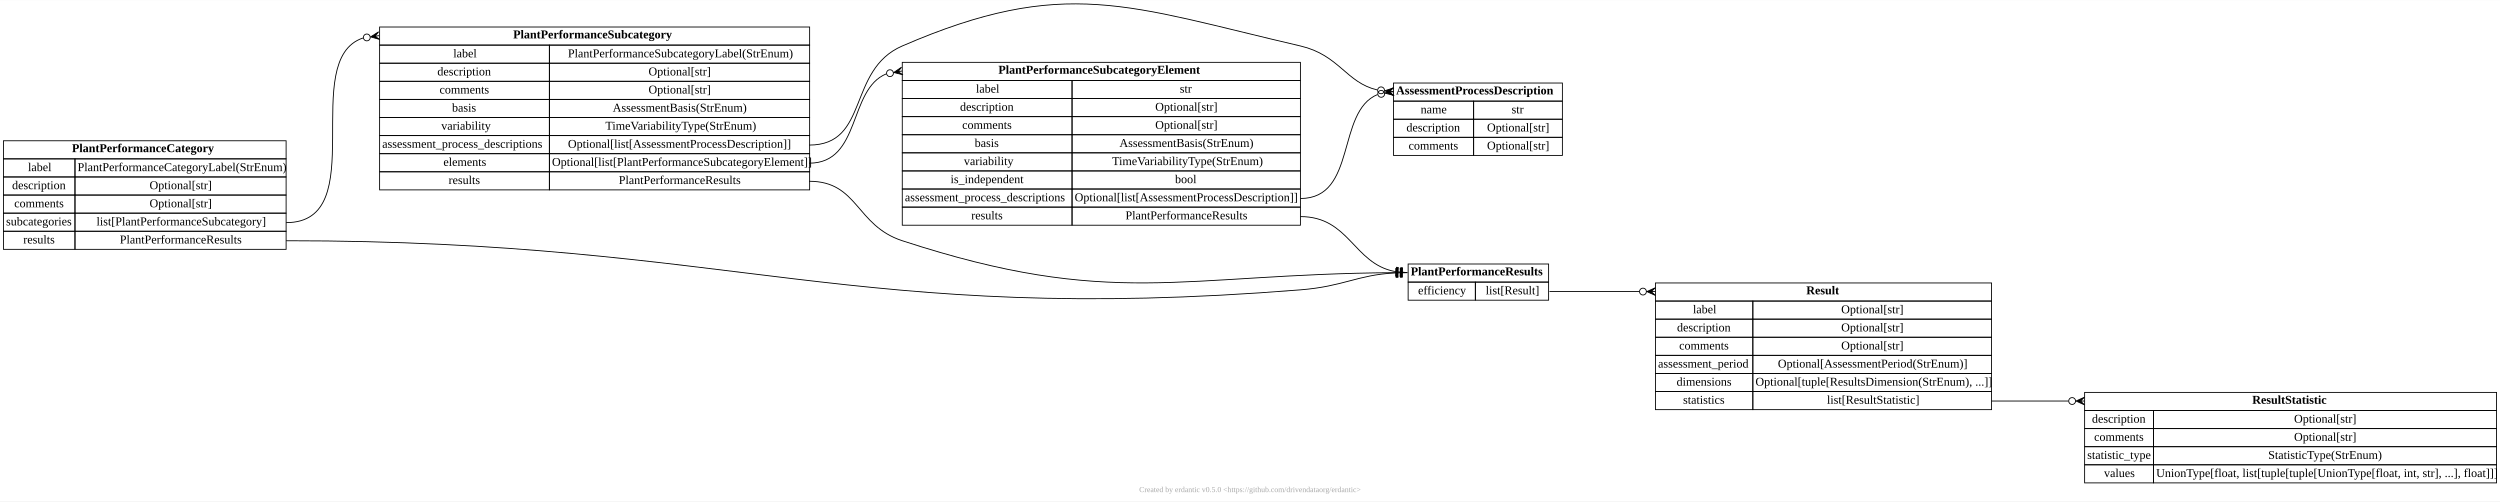
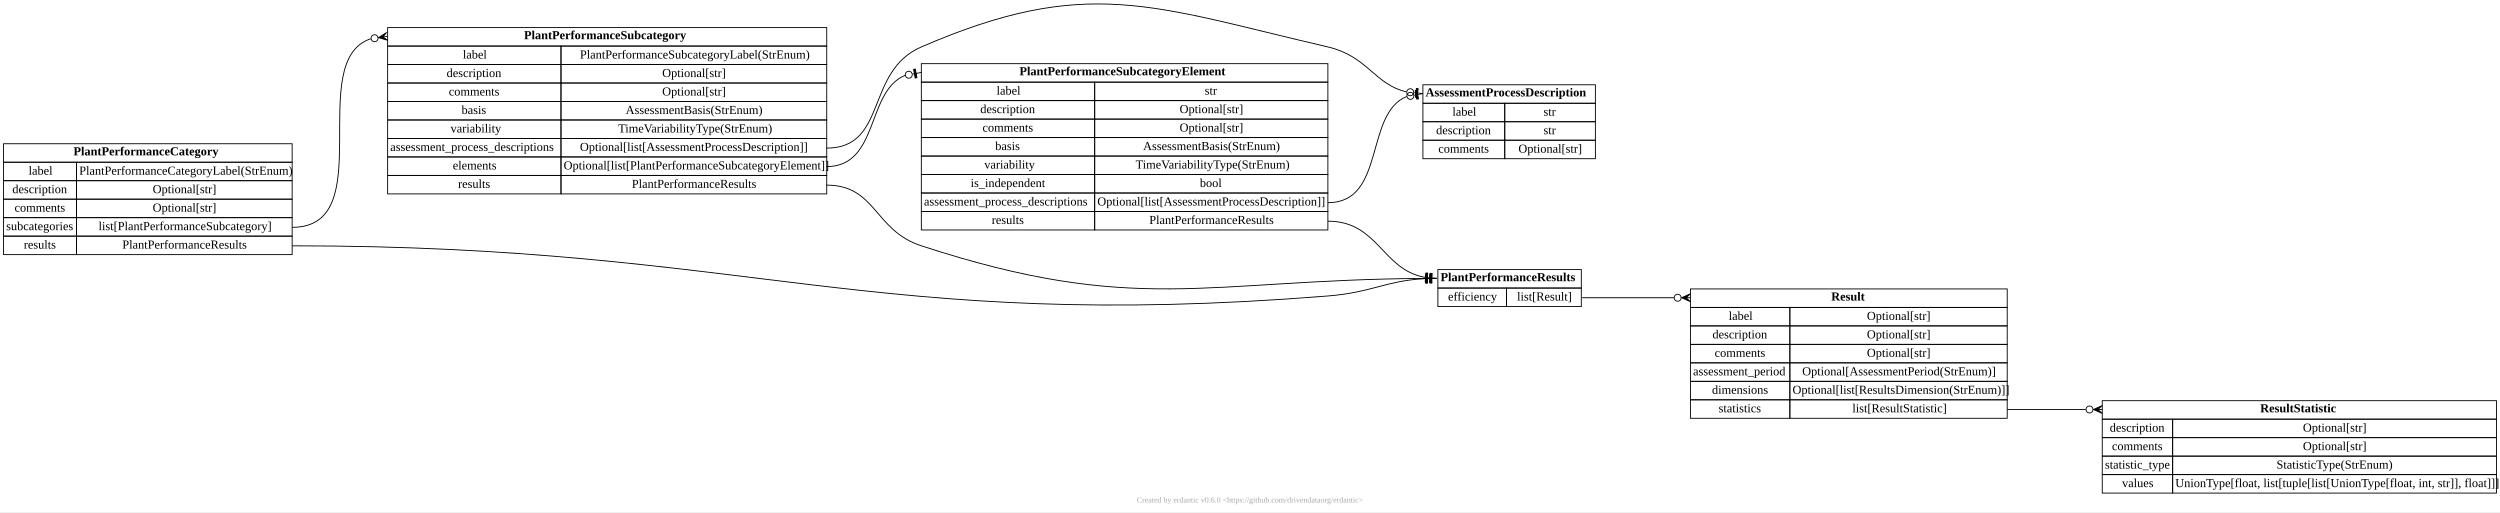
- <svg xmlns="http://www.w3.org/2000/svg" xmlns:xlink="http://www.w3.org/1999/xlink" width="2901pt" height="582pt" viewBox="0.00 0.00 2901.00 581.69">
+ <svg xmlns="http://www.w3.org/2000/svg" xmlns:xlink="http://www.w3.org/1999/xlink" width="2841pt" height="582pt" viewBox="0.00 0.00 2841.00 581.69">
  <g id="graph0" class="graph" transform="scale(1 1) rotate(0) translate(4 577.69)">
-     <polygon fill="white" stroke="none" points="-4,4 -4,-577.69 2897,-577.69 2897,4 -4,4" />
-     <text text-anchor="middle" x="1446.5" y="-6.8" font-family="Times New Roman,serif" font-size="9.00" fill="#a8a8a8">Created by erdantic v0.5.0 &lt;https://github.com/drivendataorg/erdantic&gt;</text>
+     <polygon fill="white" stroke="none" points="-4,4 -4,-577.69 2837,-577.69 2837,4 -4,4" />
+     <text text-anchor="middle" x="1416.5" y="-6.8" font-family="Times New Roman,serif" font-size="9.00" fill="#a8a8a8">Created by erdantic v0.6.0 &lt;https://github.com/drivendataorg/erdantic&gt;</text>
    <g id="node1" class="node">
      <g id="a_node1">
-         <a xlink:title="eya_def_tools.data_models.plant_performance.PlantPerformanceCategory&#10;&#10;Plant performance loss assessment category.&#10;&#10;Attributes:&#10;    label (PlantPerformanceCategoryLabel(StrEnum)): Label of the plant performance loss category.&#10;    description (Optional[str]): Description of the data object. Default is None.&#10;    comments (Optional[str]): Comments on the data object. Default is None.&#10;    subcategories (list[PlantPerformanceSubcategory]): Plant performance loss assessment subcategories that fall under the category. The subcategory objects include details and results at the subcategory level.&#10;    results (PlantPerformanceResults): Plant performance assessment category results.&#10;">
+         <a xlink:title="eya_def_tools.data_models.plant_performance.PlantPerformanceCategory&#10;&#10;Plant performance loss assessment category.&#10;&#10;Attributes:&#10;    label (PlantPerformanceCategoryLabel(StrEnum)): Label of the plant performance loss category.&#10;    description (Optional[str]): Optional description of the plant performance loss category. Default is None.&#10;    comments (Optional[str]): Optional comments on the plant performance loss category. Default is None.&#10;    subcategories (list[PlantPerformanceSubcategory]): Plant performance loss assessment subcategories that fall under the category. The subcategory objects include details and results at the subcategory level.&#10;    results (PlantPerformanceResults): Plant performance assessment category results.&#10;">
          <polygon fill="none" stroke="black" points="0,-393.5 0,-414.5 328,-414.5 328,-393.5 0,-393.5" />
          <text text-anchor="start" x="79.5" y="-401.3" font-family="Times New Roman,serif" font-weight="bold" font-size="14.00">PlantPerformanceCategory</text>
          <polygon fill="none" stroke="black" points="0,-372.5 0,-393.5 83,-393.5 83,-372.5 0,-372.5" />
          <text text-anchor="start" x="28.5" y="-379.3" font-family="Times New Roman,serif" font-size="14.00">label</text>
          <polygon fill="none" stroke="black" points="83,-372.5 83,-393.5 328,-393.5 328,-372.5 83,-372.5" />
          <text text-anchor="start" x="86" y="-379.3" font-family="Times New Roman,serif" font-size="14.00">PlantPerformanceCategoryLabel(StrEnum)</text>
          <polygon fill="none" stroke="black" points="0,-351.5 0,-372.5 83,-372.5 83,-351.5 0,-351.5" />
          <text text-anchor="start" x="10" y="-358.3" font-family="Times New Roman,serif" font-size="14.00">description</text>
          <polygon fill="none" stroke="black" points="83,-351.5 83,-372.5 328,-372.5 328,-351.5 83,-351.5" />
          <text text-anchor="start" x="169.5" y="-358.3" font-family="Times New Roman,serif" font-size="14.00">Optional[str]</text>
          <polygon fill="none" stroke="black" points="0,-330.5 0,-351.5 83,-351.5 83,-330.5 0,-330.5" />
          <text text-anchor="start" x="12.5" y="-337.3" font-family="Times New Roman,serif" font-size="14.00">comments</text>
          <polygon fill="none" stroke="black" points="83,-330.5 83,-351.5 328,-351.5 328,-330.5 83,-330.5" />
          <text text-anchor="start" x="169.5" y="-337.3" font-family="Times New Roman,serif" font-size="14.00">Optional[str]</text>
          <polygon fill="none" stroke="black" points="0,-309.5 0,-330.5 83,-330.5 83,-309.5 0,-309.5" />
          <text text-anchor="start" x="3" y="-316.3" font-family="Times New Roman,serif" font-size="14.00">subcategories</text>
          <polygon fill="none" stroke="black" points="83,-309.5 83,-330.5 328,-330.5 328,-309.5 83,-309.5" />
          <text text-anchor="start" x="108" y="-316.3" font-family="Times New Roman,serif" font-size="14.00">list[PlantPerformanceSubcategory]</text>
          <polygon fill="none" stroke="black" points="0,-288.5 0,-309.5 83,-309.5 83,-288.5 0,-288.5" />
          <text text-anchor="start" x="23" y="-295.3" font-family="Times New Roman,serif" font-size="14.00">results</text>
          <polygon fill="none" stroke="black" points="83,-288.5 83,-309.5 328,-309.5 328,-288.5 83,-288.5" />
          <text text-anchor="start" x="135" y="-295.3" font-family="Times New Roman,serif" font-size="14.00">PlantPerformanceResults</text>
        </a>
      </g>
    </g>
    <g id="node2" class="node">
      <g id="a_node2">
        <a xlink:title="eya_def_tools.data_models.plant_performance.PlantPerformanceResults&#10;&#10;Plant performance loss assessment results.&#10;&#10;Attributes:&#10;    efficiency (list[Result]): Dimensionless plant performance efficiency (loss factor) results.&#10;">
          <polygon fill="none" stroke="black" points="1630,-250.5 1630,-271.5 1793,-271.5 1793,-250.5 1630,-250.5" />
          <text text-anchor="start" x="1633" y="-258.3" font-family="Times New Roman,serif" font-weight="bold" font-size="14.00">PlantPerformanceResults</text>
          <polygon fill="none" stroke="black" points="1630,-229.5 1630,-250.5 1708,-250.5 1708,-229.5 1630,-229.5" />
          <text text-anchor="start" x="1641.5" y="-236.3" font-family="Times New Roman,serif" font-size="14.00">efficiency</text>
          <polygon fill="none" stroke="black" points="1708,-229.5 1708,-250.5 1793,-250.5 1793,-229.5 1708,-229.5" />
          <text text-anchor="start" x="1720" y="-236.3" font-family="Times New Roman,serif" font-size="14.00">list[Result]</text>
        </a>
      </g>
    </g>
    <g id="edge1" class="edge">
      <path fill="none" stroke="black" d="M328,-298.5C851.72,-298.5 982.95,-199.67 1505,-241.5 1555.32,-245.53 1570.38,-258.63 1614.09,-261.1" />
      <polyline fill="none" stroke="black" points="1629,-261.5 1624,-261.36" />
      <polygon fill="black" stroke="black" points="1623.14,-256.34 1622.87,-266.34 1620.87,-266.28 1621.14,-256.29 1623.14,-256.34" />
      <polyline fill="none" stroke="black" points="1624,-261.36 1619,-261.23" />
      <polygon fill="black" stroke="black" points="1618.14,-256.2 1617.87,-266.2 1615.87,-266.15 1616.14,-256.15 1618.14,-256.2" />
      <polyline fill="none" stroke="black" points="1619,-261.23 1614.01,-261.09" />
    </g>
    <g id="node3" class="node">
      <g id="a_node3">
-         <a xlink:title="eya_def_tools.data_models.plant_performance.PlantPerformanceSubcategory&#10;&#10;Plant performance loss assessment subcategory.&#10;&#10;Attributes:&#10;    label (PlantPerformanceSubcategoryLabel(StrEnum)): Label of the plant performance loss subcategory.&#10;    description (Optional[str]): Description of the data object. Default is None.&#10;    comments (Optional[str]): Comments on the data object. Default is None.&#10;    basis (AssessmentBasis(StrEnum)): Basis of plant performance loss subcategory assessment. The basis describes the level of detail of the calculation or estimate used in the assessment of the subcategory.&#10;    variability (TimeVariabilityType(StrEnum)): Considered variability in the plant performance loss subcategory.&#10;    assessment_process_descriptions (Optional[list[AssessmentProcessDescription]]): Description of calculation processes used in the assessment of the plant performance loss subcategory. Default is None.&#10;    elements (Optional[list[PlantPerformanceSubcategoryElement]]): Plant performance loss assessment elements that fall under the subcategory. The element objects include details and results at the element level. A breakdown of plant performance loss subcategories into elements is optional and can be included only for a subset of the subcategories, as relevant. Whereas the categories and subcategories are fixed, the user may freely define element labels. Default is None.&#10;    results (PlantPerformanceResults): Plant performance assessment subcategory results.&#10;">
+         <a xlink:title="eya_def_tools.data_models.plant_performance.PlantPerformanceSubcategory&#10;&#10;Plant performance loss assessment subcategory.&#10;&#10;Attributes:&#10;    label (PlantPerformanceSubcategoryLabel(StrEnum)): Label of the plant performance loss subcategory.&#10;    description (Optional[str]): Optional description of the plant performance loss subcategory. Default is None.&#10;    comments (Optional[str]): Optional comments on the plant performance loss subcategory. Default is None.&#10;    basis (AssessmentBasis(StrEnum)): Basis of plant performance loss subcategory assessment. The basis describes the level of detail of the calculation or estimate used in the assessment of the subcategory.&#10;    variability (TimeVariabilityType(StrEnum)): Considered variability in the plant performance loss subcategory.&#10;    assessment_process_descriptions (Optional[list[AssessmentProcessDescription]]): Description of calculation processes used in the assessment of the plant performance loss subcategory. Default is None.&#10;    elements (Optional[list[PlantPerformanceSubcategoryElement]]): Plant performance loss assessment elements that fall under the subcategory. The element objects include details and results at the element level. A breakdown of plant performance loss subcategories into elements is optional and can be included only for a subset of the subcategories, as relevant. Whereas the categories and subcategories are fixed, the user may freely define element labels. Default is None.&#10;    results (PlantPerformanceResults): Plant performance assessment subcategory results.&#10;">
          <polygon fill="none" stroke="black" points="436.5,-525.5 436.5,-546.5 935.5,-546.5 935.5,-525.5 436.5,-525.5" />
          <text text-anchor="start" x="591.5" y="-533.3" font-family="Times New Roman,serif" font-weight="bold" font-size="14.00">PlantPerformanceSubcategory</text>
          <polygon fill="none" stroke="black" points="436.5,-504.5 436.5,-525.5 633.5,-525.5 633.5,-504.5 436.5,-504.5" />
          <text text-anchor="start" x="522" y="-511.3" font-family="Times New Roman,serif" font-size="14.00">label</text>
          <polygon fill="none" stroke="black" points="633.5,-504.5 633.5,-525.5 935.5,-525.5 935.5,-504.5 633.5,-504.5" />
          <text text-anchor="start" x="655" y="-511.3" font-family="Times New Roman,serif" font-size="14.00">PlantPerformanceSubcategoryLabel(StrEnum)</text>
          <polygon fill="none" stroke="black" points="436.5,-483.5 436.5,-504.5 633.5,-504.5 633.5,-483.5 436.5,-483.5" />
          <text text-anchor="start" x="503.5" y="-490.3" font-family="Times New Roman,serif" font-size="14.00">description</text>
          <polygon fill="none" stroke="black" points="633.5,-483.5 633.5,-504.5 935.5,-504.5 935.5,-483.5 633.5,-483.5" />
          <text text-anchor="start" x="748.5" y="-490.3" font-family="Times New Roman,serif" font-size="14.00">Optional[str]</text>
          <polygon fill="none" stroke="black" points="436.5,-462.5 436.5,-483.5 633.5,-483.5 633.5,-462.5 436.5,-462.5" />
          <text text-anchor="start" x="506" y="-469.3" font-family="Times New Roman,serif" font-size="14.00">comments</text>
          <polygon fill="none" stroke="black" points="633.5,-462.5 633.5,-483.5 935.5,-483.5 935.5,-462.5 633.5,-462.5" />
          <text text-anchor="start" x="748.5" y="-469.3" font-family="Times New Roman,serif" font-size="14.00">Optional[str]</text>
          <polygon fill="none" stroke="black" points="436.5,-441.5 436.5,-462.5 633.5,-462.5 633.5,-441.5 436.5,-441.5" />
          <text text-anchor="start" x="520.5" y="-448.3" font-family="Times New Roman,serif" font-size="14.00">basis</text>
          <polygon fill="none" stroke="black" points="633.5,-441.5 633.5,-462.5 935.5,-462.5 935.5,-441.5 633.5,-441.5" />
          <text text-anchor="start" x="707" y="-448.3" font-family="Times New Roman,serif" font-size="14.00">AssessmentBasis(StrEnum)</text>
          <polygon fill="none" stroke="black" points="436.5,-420.5 436.5,-441.5 633.5,-441.5 633.5,-420.5 436.5,-420.5" />
          <text text-anchor="start" x="508" y="-427.3" font-family="Times New Roman,serif" font-size="14.00">variability</text>
          <polygon fill="none" stroke="black" points="633.5,-420.5 633.5,-441.5 935.5,-441.5 935.5,-420.5 633.5,-420.5" />
          <text text-anchor="start" x="698.5" y="-427.3" font-family="Times New Roman,serif" font-size="14.00">TimeVariabilityType(StrEnum)</text>
          <polygon fill="none" stroke="black" points="436.5,-399.5 436.5,-420.5 633.5,-420.5 633.5,-399.5 436.5,-399.5" />
          <text text-anchor="start" x="439.5" y="-406.3" font-family="Times New Roman,serif" font-size="14.00">assessment_process_descriptions</text>
          <polygon fill="none" stroke="black" points="633.5,-399.5 633.5,-420.5 935.5,-420.5 935.5,-399.5 633.5,-399.5" />
          <text text-anchor="start" x="655" y="-406.3" font-family="Times New Roman,serif" font-size="14.00">Optional[list[AssessmentProcessDescription]]</text>
          <polygon fill="none" stroke="black" points="436.5,-378.5 436.5,-399.5 633.5,-399.5 633.5,-378.5 436.5,-378.5" />
          <text text-anchor="start" x="510.5" y="-385.3" font-family="Times New Roman,serif" font-size="14.00">elements</text>
          <polygon fill="none" stroke="black" points="633.5,-378.5 633.5,-399.5 935.5,-399.5 935.5,-378.5 633.5,-378.5" />
          <text text-anchor="start" x="636.5" y="-385.3" font-family="Times New Roman,serif" font-size="14.00">Optional[list[PlantPerformanceSubcategoryElement]]</text>
          <polygon fill="none" stroke="black" points="436.5,-357.5 436.5,-378.5 633.5,-378.5 633.5,-357.5 436.5,-357.5" />
          <text text-anchor="start" x="516.5" y="-364.3" font-family="Times New Roman,serif" font-size="14.00">results</text>
          <polygon fill="none" stroke="black" points="633.5,-357.5 633.5,-378.5 935.5,-378.5 935.5,-357.5 633.5,-357.5" />
          <text text-anchor="start" x="714" y="-364.3" font-family="Times New Roman,serif" font-size="14.00">PlantPerformanceResults</text>
        </a>
      </g>
    </g>
    <g id="edge2" class="edge">
      <path fill="none" stroke="black" d="M328,-319.5C428.58,-319.5 341.59,-508.64 417.26,-533.76" />
      <polygon fill="black" stroke="black" points="426.11,-535.05 435.35,-540.95 431.05,-535.78 436,-536.5 436,-536.5 436,-536.5 431.05,-535.78 436.65,-532.05 426.11,-535.05 426.11,-535.05" />
      <ellipse fill="none" stroke="black" cx="421.65" cy="-534.4" rx="4" ry="4" />
    </g>
    <g id="node4" class="node">
      <g id="a_node4">
-         <a xlink:title="eya_def_tools.data_models.result.Result&#10;&#10;Collection of results a quantity along specific dimensions.&#10;&#10;Attributes:&#10;    label (Optional[str]): Label of the results. Default is None.&#10;    description (Optional[str]): Description of the data object. Default is None.&#10;    comments (Optional[str]): Comments on the data object. Default is None.&#10;    assessment_period (Optional[AssessmentPeriod(StrEnum)]): Period of or in time that has been assessed and for which the results are applicable. Default is None.&#10;    dimensions (Optional[tuple[ResultsDimension(StrEnum), ...]]): Dimensions along which the results are binned (all result values in the same results object must have the same dimensions). Default is None.&#10;    statistics (list[ResultStatistic]): List of result statistic objects that each include result values for a specific statistic type.&#10;">
-           <polygon fill="none" stroke="black" points="1917,-228.5 1917,-249.5 2307,-249.5 2307,-228.5 1917,-228.5" />
-           <text text-anchor="start" x="2092" y="-236.3" font-family="Times New Roman,serif" font-weight="bold" font-size="14.00">Result</text>
+         <a xlink:title="eya_def_tools.data_models.result.Result&#10;&#10;Collection of results a quantity along specific dimensions.&#10;&#10;Attributes:&#10;    label (Optional[str]): Label of the results. Default is None.&#10;    description (Optional[str]): Optional description of the result. Default is None.&#10;    comments (Optional[str]): Optional comments on the result. Default is None.&#10;    assessment_period (Optional[AssessmentPeriod(StrEnum)]): Period of or in time that has been assessed and for which the results are applicable. Default is None.&#10;    dimensions (Optional[list[ResultsDimension(StrEnum)]]): Dimensions along which the results are binned (all result values in the same results object must have the same dimensions). Default is None.&#10;    statistics (list[ResultStatistic]): List of result statistic objects that each include result values for a specific statistic type.&#10;">
+           <polygon fill="none" stroke="black" points="1917,-228.5 1917,-249.5 2277,-249.5 2277,-228.5 1917,-228.5" />
+           <text text-anchor="start" x="2077" y="-236.3" font-family="Times New Roman,serif" font-weight="bold" font-size="14.00">Result</text>
          <polygon fill="none" stroke="black" points="1917,-207.5 1917,-228.5 2030,-228.5 2030,-207.5 1917,-207.5" />
          <text text-anchor="start" x="1960.5" y="-214.3" font-family="Times New Roman,serif" font-size="14.00">label</text>
-           <polygon fill="none" stroke="black" points="2030,-207.5 2030,-228.5 2307,-228.5 2307,-207.5 2030,-207.5" />
-           <text text-anchor="start" x="2132.5" y="-214.3" font-family="Times New Roman,serif" font-size="14.00">Optional[str]</text>
+           <polygon fill="none" stroke="black" points="2030,-207.5 2030,-228.5 2277,-228.5 2277,-207.5 2030,-207.5" />
+           <text text-anchor="start" x="2117.5" y="-214.3" font-family="Times New Roman,serif" font-size="14.00">Optional[str]</text>
          <polygon fill="none" stroke="black" points="1917,-186.5 1917,-207.5 2030,-207.5 2030,-186.5 1917,-186.5" />
          <text text-anchor="start" x="1942" y="-193.3" font-family="Times New Roman,serif" font-size="14.00">description</text>
-           <polygon fill="none" stroke="black" points="2030,-186.5 2030,-207.5 2307,-207.5 2307,-186.5 2030,-186.5" />
-           <text text-anchor="start" x="2132.5" y="-193.3" font-family="Times New Roman,serif" font-size="14.00">Optional[str]</text>
+           <polygon fill="none" stroke="black" points="2030,-186.5 2030,-207.5 2277,-207.5 2277,-186.5 2030,-186.5" />
+           <text text-anchor="start" x="2117.5" y="-193.3" font-family="Times New Roman,serif" font-size="14.00">Optional[str]</text>
          <polygon fill="none" stroke="black" points="1917,-165.5 1917,-186.5 2030,-186.5 2030,-165.5 1917,-165.5" />
          <text text-anchor="start" x="1944.5" y="-172.3" font-family="Times New Roman,serif" font-size="14.00">comments</text>
-           <polygon fill="none" stroke="black" points="2030,-165.5 2030,-186.5 2307,-186.5 2307,-165.5 2030,-165.5" />
-           <text text-anchor="start" x="2132.5" y="-172.3" font-family="Times New Roman,serif" font-size="14.00">Optional[str]</text>
+           <polygon fill="none" stroke="black" points="2030,-165.5 2030,-186.5 2277,-186.5 2277,-165.5 2030,-165.5" />
+           <text text-anchor="start" x="2117.5" y="-172.3" font-family="Times New Roman,serif" font-size="14.00">Optional[str]</text>
          <polygon fill="none" stroke="black" points="1917,-144.5 1917,-165.5 2030,-165.5 2030,-144.5 1917,-144.5" />
          <text text-anchor="start" x="1920" y="-151.3" font-family="Times New Roman,serif" font-size="14.00">assessment_period</text>
-           <polygon fill="none" stroke="black" points="2030,-144.5 2030,-165.5 2307,-165.5 2307,-144.5 2030,-144.5" />
-           <text text-anchor="start" x="2059" y="-151.3" font-family="Times New Roman,serif" font-size="14.00">Optional[AssessmentPeriod(StrEnum)]</text>
+           <polygon fill="none" stroke="black" points="2030,-144.5 2030,-165.5 2277,-165.5 2277,-144.5 2030,-144.5" />
+           <text text-anchor="start" x="2044" y="-151.3" font-family="Times New Roman,serif" font-size="14.00">Optional[AssessmentPeriod(StrEnum)]</text>
          <polygon fill="none" stroke="black" points="1917,-123.5 1917,-144.5 2030,-144.5 2030,-123.5 1917,-123.5" />
          <text text-anchor="start" x="1941.5" y="-130.3" font-family="Times New Roman,serif" font-size="14.00">dimensions</text>
-           <polygon fill="none" stroke="black" points="2030,-123.5 2030,-144.5 2307,-144.5 2307,-123.5 2030,-123.5" />
-           <text text-anchor="start" x="2033" y="-130.3" font-family="Times New Roman,serif" font-size="14.00">Optional[tuple[ResultsDimension(StrEnum), ...]]</text>
+           <polygon fill="none" stroke="black" points="2030,-123.5 2030,-144.5 2277,-144.5 2277,-123.5 2030,-123.5" />
+           <text text-anchor="start" x="2033" y="-130.3" font-family="Times New Roman,serif" font-size="14.00">Optional[list[ResultsDimension(StrEnum)]]</text>
          <polygon fill="none" stroke="black" points="1917,-102.5 1917,-123.5 2030,-123.5 2030,-102.5 1917,-102.5" />
          <text text-anchor="start" x="1949" y="-109.3" font-family="Times New Roman,serif" font-size="14.00">statistics</text>
-           <polygon fill="none" stroke="black" points="2030,-102.5 2030,-123.5 2307,-123.5 2307,-102.5 2030,-102.5" />
-           <text text-anchor="start" x="2116" y="-109.3" font-family="Times New Roman,serif" font-size="14.00">list[ResultStatistic]</text>
+           <polygon fill="none" stroke="black" points="2030,-102.5 2030,-123.5 2277,-123.5 2277,-102.5 2030,-102.5" />
+           <text text-anchor="start" x="2101" y="-109.3" font-family="Times New Roman,serif" font-size="14.00">list[ResultStatistic]</text>
        </a>
      </g>
    </g>
    <g id="edge3" class="edge">
      <path fill="none" stroke="black" d="M1794,-239.5C1841.83,-239.5 1858.28,-239.5 1898.26,-239.5" />
      <polygon fill="black" stroke="black" points="1907,-239.5 1917,-244 1912,-239.5 1917,-239.5 1917,-239.5 1917,-239.5 1912,-239.5 1917,-235 1907,-239.5 1907,-239.5" />
      <ellipse fill="none" stroke="black" cx="1902.5" cy="-239.5" rx="4" ry="4" />
    </g>
    <g id="edge4" class="edge">
      <path fill="none" stroke="black" d="M935,-367.5C991.96,-367.5 988.86,-316.19 1043,-298.5 1286.33,-219 1365.04,-259.87 1614.29,-261.45" />
      <polyline fill="none" stroke="black" points="1629,-261.5 1624,-261.48" />
      <polygon fill="black" stroke="black" points="1623.02,-256.48 1622.98,-266.48 1620.98,-266.47 1621.02,-256.47 1623.02,-256.48" />
      <polyline fill="none" stroke="black" points="1624,-261.48 1619,-261.47" />
      <polygon fill="black" stroke="black" points="1618.02,-256.46 1617.98,-266.46 1615.98,-266.46 1616.02,-256.46 1618.02,-256.46" />
      <polyline fill="none" stroke="black" points="1619,-261.47 1614,-261.45" />
    </g>
    <g id="node5" class="node">
      <g id="a_node5">
-         <a xlink:title="eya_def_tools.data_models.plant_performance.PlantPerformanceSubcategoryElement&#10;&#10;Plant performance loss assessment subcategory element.&#10;&#10;Attributes:&#10;    label (str): Label of the plant performance loss subcategory element.&#10;    description (Optional[str]): Description of the data object. Default is None.&#10;    comments (Optional[str]): Comments on the data object. Default is None.&#10;    basis (AssessmentBasis(StrEnum)): Basis of plant performance loss subcategory element assessment. The basis describes the level of detail of the calculation or estimate used in the assessment of the element.&#10;    variability (TimeVariabilityType(StrEnum)): Considered variability in the plant performance loss subcategory element.&#10;    is_independent (bool): Whether the plant performance loss subcategory element is independent of all other elements. Default is True.&#10;    assessment_process_descriptions (Optional[list[AssessmentProcessDescription]]): Description of calculation processes used in the assessment of the plant performance loss subcategory element. Default is None.&#10;    results (PlantPerformanceResults): Plant performance assessment subcategory element results.&#10;">
+         <a xlink:title="eya_def_tools.data_models.plant_performance.PlantPerformanceSubcategoryElement&#10;&#10;Plant performance loss assessment subcategory element.&#10;&#10;Attributes:&#10;    label (str): Label of the plant performance loss subcategory element.&#10;    description (Optional[str]): Optional description of the plant performance loss subcategory element. Default is None.&#10;    comments (Optional[str]): Optional comments on the plant performance loss subcategory element. Default is None.&#10;    basis (AssessmentBasis(StrEnum)): Basis of plant performance loss subcategory element assessment. The basis describes the level of detail of the calculation or estimate used in the assessment of the element.&#10;    variability (TimeVariabilityType(StrEnum)): Considered variability in the plant performance loss subcategory element.&#10;    is_independent (bool): Whether the plant performance loss subcategory element is independent of all other elements. Default is True.&#10;    assessment_process_descriptions (Optional[list[AssessmentProcessDescription]]): Description of calculation processes used in the assessment of the plant performance loss subcategory element. Default is None.&#10;    results (PlantPerformanceResults): Plant performance assessment subcategory element results.&#10;">
          <polygon fill="none" stroke="black" points="1043,-484.5 1043,-505.5 1505,-505.5 1505,-484.5 1043,-484.5" />
          <text text-anchor="start" x="1154.5" y="-492.3" font-family="Times New Roman,serif" font-weight="bold" font-size="14.00">PlantPerformanceSubcategoryElement</text>
          <polygon fill="none" stroke="black" points="1043,-463.5 1043,-484.5 1240,-484.5 1240,-463.5 1043,-463.5" />
          <text text-anchor="start" x="1128.5" y="-470.3" font-family="Times New Roman,serif" font-size="14.00">label</text>
          <polygon fill="none" stroke="black" points="1240,-463.5 1240,-484.5 1505,-484.5 1505,-463.5 1240,-463.5" />
          <text text-anchor="start" x="1365" y="-470.3" font-family="Times New Roman,serif" font-size="14.00">str</text>
          <polygon fill="none" stroke="black" points="1043,-442.5 1043,-463.5 1240,-463.5 1240,-442.5 1043,-442.5" />
          <text text-anchor="start" x="1110" y="-449.3" font-family="Times New Roman,serif" font-size="14.00">description</text>
          <polygon fill="none" stroke="black" points="1240,-442.5 1240,-463.5 1505,-463.5 1505,-442.5 1240,-442.5" />
          <text text-anchor="start" x="1336.5" y="-449.3" font-family="Times New Roman,serif" font-size="14.00">Optional[str]</text>
          <polygon fill="none" stroke="black" points="1043,-421.5 1043,-442.5 1240,-442.5 1240,-421.5 1043,-421.5" />
          <text text-anchor="start" x="1112.5" y="-428.3" font-family="Times New Roman,serif" font-size="14.00">comments</text>
          <polygon fill="none" stroke="black" points="1240,-421.5 1240,-442.5 1505,-442.5 1505,-421.5 1240,-421.5" />
          <text text-anchor="start" x="1336.5" y="-428.3" font-family="Times New Roman,serif" font-size="14.00">Optional[str]</text>
          <polygon fill="none" stroke="black" points="1043,-400.5 1043,-421.5 1240,-421.5 1240,-400.5 1043,-400.5" />
          <text text-anchor="start" x="1127" y="-407.3" font-family="Times New Roman,serif" font-size="14.00">basis</text>
          <polygon fill="none" stroke="black" points="1240,-400.5 1240,-421.5 1505,-421.5 1505,-400.5 1240,-400.5" />
          <text text-anchor="start" x="1295" y="-407.3" font-family="Times New Roman,serif" font-size="14.00">AssessmentBasis(StrEnum)</text>
          <polygon fill="none" stroke="black" points="1043,-379.5 1043,-400.5 1240,-400.5 1240,-379.5 1043,-379.5" />
          <text text-anchor="start" x="1114.5" y="-386.3" font-family="Times New Roman,serif" font-size="14.00">variability</text>
          <polygon fill="none" stroke="black" points="1240,-379.5 1240,-400.5 1505,-400.5 1505,-379.5 1240,-379.5" />
          <text text-anchor="start" x="1286.5" y="-386.3" font-family="Times New Roman,serif" font-size="14.00">TimeVariabilityType(StrEnum)</text>
          <polygon fill="none" stroke="black" points="1043,-358.5 1043,-379.5 1240,-379.5 1240,-358.5 1043,-358.5" />
          <text text-anchor="start" x="1099" y="-365.3" font-family="Times New Roman,serif" font-size="14.00">is_independent</text>
          <polygon fill="none" stroke="black" points="1240,-358.5 1240,-379.5 1505,-379.5 1505,-358.5 1240,-358.5" />
          <text text-anchor="start" x="1359.5" y="-365.3" font-family="Times New Roman,serif" font-size="14.00">bool</text>
          <polygon fill="none" stroke="black" points="1043,-337.5 1043,-358.5 1240,-358.5 1240,-337.5 1043,-337.5" />
          <text text-anchor="start" x="1046" y="-344.3" font-family="Times New Roman,serif" font-size="14.00">assessment_process_descriptions</text>
          <polygon fill="none" stroke="black" points="1240,-337.5 1240,-358.5 1505,-358.5 1505,-337.5 1240,-337.5" />
          <text text-anchor="start" x="1243" y="-344.3" font-family="Times New Roman,serif" font-size="14.00">Optional[list[AssessmentProcessDescription]]</text>
          <polygon fill="none" stroke="black" points="1043,-316.5 1043,-337.5 1240,-337.5 1240,-316.5 1043,-316.5" />
          <text text-anchor="start" x="1123" y="-323.3" font-family="Times New Roman,serif" font-size="14.00">results</text>
          <polygon fill="none" stroke="black" points="1240,-316.5 1240,-337.5 1505,-337.5 1505,-316.5 1240,-316.5" />
          <text text-anchor="start" x="1302" y="-323.3" font-family="Times New Roman,serif" font-size="14.00">PlantPerformanceResults</text>
        </a>
      </g>
    </g>
    <g id="edge5" class="edge">
      <path fill="none" stroke="black" d="M935,-388.5C995.44,-388.5 980.1,-474.12 1024.56,-492.18" />
-       <polygon fill="black" stroke="black" points="1033.16,-493.73 1042.2,-499.93 1038.08,-494.61 1043,-495.5 1043,-495.5 1043,-495.5 1038.08,-494.61 1043.8,-491.07 1033.16,-493.73 1033.16,-493.73" />
+       <polyline fill="none" stroke="black" points="1043,-495.5 1038.08,-494.61" />
+       <polygon fill="black" stroke="black" points="1037.98,-489.52 1036.21,-499.36 1034.24,-499 1036.01,-489.16 1037.98,-489.52" />
+       <polyline fill="none" stroke="black" points="1038.08,-494.61 1033.16,-493.73" />
      <ellipse fill="none" stroke="black" cx="1028.73" cy="-492.93" rx="4" ry="4" />
    </g>
    <g id="node6" class="node">
      <g id="a_node6">
-         <a xlink:title="eya_def_tools.data_models.process_description.AssessmentProcessDescription&#10;&#10;Description of a process used in an energy yield assessment.&#10;&#10;Attributes:&#10;    name (str): Name of the process or model.&#10;    description (Optional[str]): Description of the data object. Default is None.&#10;    comments (Optional[str]): Comments on the data object. Default is None.&#10;">
+         <a xlink:title="eya_def_tools.data_models.process_description.AssessmentProcessDescription&#10;&#10;Description of a process used in an energy yield assessment.&#10;&#10;Attributes:&#10;    label (str): Label or name of the process or model.&#10;    description (str): Description of the assessment process or model.&#10;    comments (Optional[str]): Optional comments on the plant performance loss subcategory. Default is None.&#10;">
          <polygon fill="none" stroke="black" points="1613,-460.5 1613,-481.5 1809,-481.5 1809,-460.5 1613,-460.5" />
          <text text-anchor="start" x="1616" y="-468.3" font-family="Times New Roman,serif" font-weight="bold" font-size="14.00">AssessmentProcessDescription</text>
          <polygon fill="none" stroke="black" points="1613,-439.5 1613,-460.5 1706,-460.5 1706,-439.5 1613,-439.5" />
-           <text text-anchor="start" x="1644.5" y="-446.3" font-family="Times New Roman,serif" font-size="14.00">name</text>
+           <text text-anchor="start" x="1646.5" y="-446.3" font-family="Times New Roman,serif" font-size="14.00">label</text>
          <polygon fill="none" stroke="black" points="1706,-439.5 1706,-460.5 1809,-460.5 1809,-439.5 1706,-439.5" />
          <text text-anchor="start" x="1750" y="-446.3" font-family="Times New Roman,serif" font-size="14.00">str</text>
          <polygon fill="none" stroke="black" points="1613,-418.5 1613,-439.5 1706,-439.5 1706,-418.5 1613,-418.5" />
          <text text-anchor="start" x="1628" y="-425.3" font-family="Times New Roman,serif" font-size="14.00">description</text>
          <polygon fill="none" stroke="black" points="1706,-418.5 1706,-439.5 1809,-439.5 1809,-418.5 1706,-418.5" />
-           <text text-anchor="start" x="1721.5" y="-425.3" font-family="Times New Roman,serif" font-size="14.00">Optional[str]</text>
+           <text text-anchor="start" x="1750" y="-425.3" font-family="Times New Roman,serif" font-size="14.00">str</text>
          <polygon fill="none" stroke="black" points="1613,-397.5 1613,-418.5 1706,-418.5 1706,-397.5 1613,-397.5" />
          <text text-anchor="start" x="1630.5" y="-404.3" font-family="Times New Roman,serif" font-size="14.00">comments</text>
          <polygon fill="none" stroke="black" points="1706,-397.5 1706,-418.5 1809,-418.5 1809,-397.5 1706,-397.5" />
          <text text-anchor="start" x="1721.5" y="-404.3" font-family="Times New Roman,serif" font-size="14.00">Optional[str]</text>
        </a>
      </g>
    </g>
    <g id="edge6" class="edge">
      <path fill="none" stroke="black" d="M935,-409.5C1005.12,-409.5 978.65,-496.65 1043,-524.5 1231.45,-606.04 1304.99,-570.93 1505,-524.5 1550.17,-514.01 1558.01,-481.86 1594.16,-473.5" />
-       <polygon fill="black" stroke="black" points="1603.06,-472.56 1613.48,-475.97 1608.03,-472.03 1613,-471.5 1613,-471.5 1613,-471.5 1608.03,-472.03 1612.52,-467.03 1603.06,-472.56 1603.06,-472.56" />
+       <polyline fill="none" stroke="black" points="1613,-471.5 1608.03,-472.03" />
+       <polygon fill="black" stroke="black" points="1606.51,-467.16 1607.56,-477.11 1605.57,-477.32 1604.52,-467.37 1606.51,-467.16" />
+       <polyline fill="none" stroke="black" points="1608.03,-472.03 1603.06,-472.56" />
      <ellipse fill="none" stroke="black" cx="1598.58" cy="-473.03" rx="4" ry="4" />
    </g>
    <g id="node7" class="node">
      <g id="a_node7">
-         <a xlink:title="eya_def_tools.data_models.result.ResultStatistic&#10;&#10;Result values for one specific statistic type.&#10;&#10;Attributes:&#10;    description (Optional[str]): Description of the data object. Default is None.&#10;    comments (Optional[str]): Comments on the data object. Default is None.&#10;    statistic_type (StatisticType(StrEnum)): Type of statistic in the results component.&#10;    values (UnionType[float, list[tuple[tuple[UnionType[float, int, str], ...], float]]]): Result as a single number or values at coordinates.&#10;">
-           <polygon fill="none" stroke="black" points="2415,-101.5 2415,-122.5 2893,-122.5 2893,-101.5 2415,-101.5" />
-           <text text-anchor="start" x="2609.5" y="-109.3" font-family="Times New Roman,serif" font-weight="bold" font-size="14.00">ResultStatistic</text>
-           <polygon fill="none" stroke="black" points="2415,-80.5 2415,-101.5 2495,-101.5 2495,-80.5 2415,-80.5" />
-           <text text-anchor="start" x="2423.5" y="-87.3" font-family="Times New Roman,serif" font-size="14.00">description</text>
-           <polygon fill="none" stroke="black" points="2495,-80.5 2495,-101.5 2893,-101.5 2893,-80.5 2495,-80.5" />
-           <text text-anchor="start" x="2658" y="-87.3" font-family="Times New Roman,serif" font-size="14.00">Optional[str]</text>
-           <polygon fill="none" stroke="black" points="2415,-59.5 2415,-80.5 2495,-80.5 2495,-59.5 2415,-59.5" />
-           <text text-anchor="start" x="2426" y="-66.3" font-family="Times New Roman,serif" font-size="14.00">comments</text>
-           <polygon fill="none" stroke="black" points="2495,-59.5 2495,-80.5 2893,-80.5 2893,-59.5 2495,-59.5" />
-           <text text-anchor="start" x="2658" y="-66.3" font-family="Times New Roman,serif" font-size="14.00">Optional[str]</text>
-           <polygon fill="none" stroke="black" points="2415,-38.5 2415,-59.5 2495,-59.5 2495,-38.5 2415,-38.5" />
-           <text text-anchor="start" x="2418" y="-45.3" font-family="Times New Roman,serif" font-size="14.00">statistic_type</text>
-           <polygon fill="none" stroke="black" points="2495,-38.5 2495,-59.5 2893,-59.5 2893,-38.5 2495,-38.5" />
-           <text text-anchor="start" x="2628" y="-45.3" font-family="Times New Roman,serif" font-size="14.00">StatisticType(StrEnum)</text>
-           <polygon fill="none" stroke="black" points="2415,-17.5 2415,-38.5 2495,-38.5 2495,-17.5 2415,-17.5" />
-           <text text-anchor="start" x="2437.5" y="-24.3" font-family="Times New Roman,serif" font-size="14.00">values</text>
-           <polygon fill="none" stroke="black" points="2495,-17.5 2495,-38.5 2893,-38.5 2893,-17.5 2495,-17.5" />
-           <text text-anchor="start" x="2498" y="-24.3" font-family="Times New Roman,serif" font-size="14.00">UnionType[float, list[tuple[tuple[UnionType[float, int, str], ...], float]]]</text>
+         <a xlink:title="eya_def_tools.data_models.result.ResultStatistic&#10;&#10;Result values for one specific statistic type.&#10;&#10;Attributes:&#10;    description (Optional[str]): Optional description of the result statistic. Default is None.&#10;    comments (Optional[str]): Optional comments on the result statistic. Default is None.&#10;    statistic_type (StatisticType(StrEnum)): Type of statistic in the results component.&#10;    values (UnionType[float, list[tuple[list[UnionType[float, int, str]], float]]]): Result as a single number or values at coordinates.&#10;">
+           <polygon fill="none" stroke="black" points="2385,-101.5 2385,-122.5 2833,-122.5 2833,-101.5 2385,-101.5" />
+           <text text-anchor="start" x="2564.5" y="-109.3" font-family="Times New Roman,serif" font-weight="bold" font-size="14.00">ResultStatistic</text>
+           <polygon fill="none" stroke="black" points="2385,-80.5 2385,-101.5 2465,-101.5 2465,-80.5 2385,-80.5" />
+           <text text-anchor="start" x="2393.5" y="-87.3" font-family="Times New Roman,serif" font-size="14.00">description</text>
+           <polygon fill="none" stroke="black" points="2465,-80.5 2465,-101.5 2833,-101.5 2833,-80.5 2465,-80.5" />
+           <text text-anchor="start" x="2613" y="-87.3" font-family="Times New Roman,serif" font-size="14.00">Optional[str]</text>
+           <polygon fill="none" stroke="black" points="2385,-59.5 2385,-80.5 2465,-80.5 2465,-59.5 2385,-59.5" />
+           <text text-anchor="start" x="2396" y="-66.3" font-family="Times New Roman,serif" font-size="14.00">comments</text>
+           <polygon fill="none" stroke="black" points="2465,-59.5 2465,-80.5 2833,-80.5 2833,-59.5 2465,-59.5" />
+           <text text-anchor="start" x="2613" y="-66.3" font-family="Times New Roman,serif" font-size="14.00">Optional[str]</text>
+           <polygon fill="none" stroke="black" points="2385,-38.5 2385,-59.5 2465,-59.5 2465,-38.5 2385,-38.5" />
+           <text text-anchor="start" x="2388" y="-45.3" font-family="Times New Roman,serif" font-size="14.00">statistic_type</text>
+           <polygon fill="none" stroke="black" points="2465,-38.5 2465,-59.5 2833,-59.5 2833,-38.5 2465,-38.5" />
+           <text text-anchor="start" x="2583" y="-45.3" font-family="Times New Roman,serif" font-size="14.00">StatisticType(StrEnum)</text>
+           <polygon fill="none" stroke="black" points="2385,-17.5 2385,-38.5 2465,-38.5 2465,-17.5 2385,-17.5" />
+           <text text-anchor="start" x="2407.5" y="-24.3" font-family="Times New Roman,serif" font-size="14.00">values</text>
+           <polygon fill="none" stroke="black" points="2465,-17.5 2465,-38.5 2833,-38.5 2833,-17.5 2465,-17.5" />
+           <text text-anchor="start" x="2468" y="-24.3" font-family="Times New Roman,serif" font-size="14.00">UnionType[float, list[tuple[list[UnionType[float, int, str]], float]]]</text>
        </a>
      </g>
    </g>
    <g id="edge9" class="edge">
-       <path fill="none" stroke="black" d="M2307,-112.5C2348.06,-112.5 2362.78,-112.5 2396.23,-112.5" />
-       <polygon fill="black" stroke="black" points="2405,-112.5 2415,-117 2410,-112.5 2415,-112.5 2415,-112.5 2415,-112.5 2410,-112.5 2415,-108 2405,-112.5 2405,-112.5" />
-       <ellipse fill="none" stroke="black" cx="2400.5" cy="-112.5" rx="4" ry="4" />
+       <path fill="none" stroke="black" d="M2277,-112.5C2318.06,-112.5 2332.78,-112.5 2366.23,-112.5" />
+       <polygon fill="black" stroke="black" points="2375,-112.5 2385,-117 2380,-112.5 2385,-112.5 2385,-112.5 2385,-112.5 2380,-112.5 2385,-108 2375,-112.5 2375,-112.5" />
+       <ellipse fill="none" stroke="black" cx="2370.5" cy="-112.5" rx="4" ry="4" />
    </g>
    <g id="edge7" class="edge">
      <path fill="none" stroke="black" d="M1505,-326.5C1561.88,-326.5 1566.39,-272.19 1614.27,-262.86" />
      <polyline fill="none" stroke="black" points="1629,-261.5 1624.02,-261.96" />
      <polygon fill="black" stroke="black" points="1622.57,-257.07 1623.48,-267.03 1621.49,-267.21 1620.57,-257.26 1622.57,-257.07" />
      <polyline fill="none" stroke="black" points="1624.02,-261.96 1619.04,-262.42" />
      <polygon fill="black" stroke="black" points="1617.59,-257.53 1618.51,-267.49 1616.51,-267.67 1615.6,-257.71 1617.59,-257.53" />
      <polyline fill="none" stroke="black" points="1619.04,-262.42 1614.06,-262.88" />
    </g>
    <g id="edge8" class="edge">
      <path fill="none" stroke="black" d="M1505,-347.5C1570.95,-347.5 1546.31,-448.46 1594.56,-468.18" />
-       <polygon fill="black" stroke="black" points="1603.16,-469.73 1612.2,-475.93 1608.08,-470.61 1613,-471.5 1613,-471.5 1613,-471.5 1608.08,-470.61 1613.8,-467.07 1603.16,-469.73 1603.16,-469.73" />
+       <polyline fill="none" stroke="black" points="1613,-471.5 1608.08,-470.61" />
+       <polygon fill="black" stroke="black" points="1607.98,-465.52 1606.21,-475.36 1604.24,-475 1606.01,-465.16 1607.98,-465.52" />
+       <polyline fill="none" stroke="black" points="1608.08,-470.61 1603.16,-469.73" />
      <ellipse fill="none" stroke="black" cx="1598.73" cy="-468.93" rx="4" ry="4" />
    </g>
  </g>
</svg>
